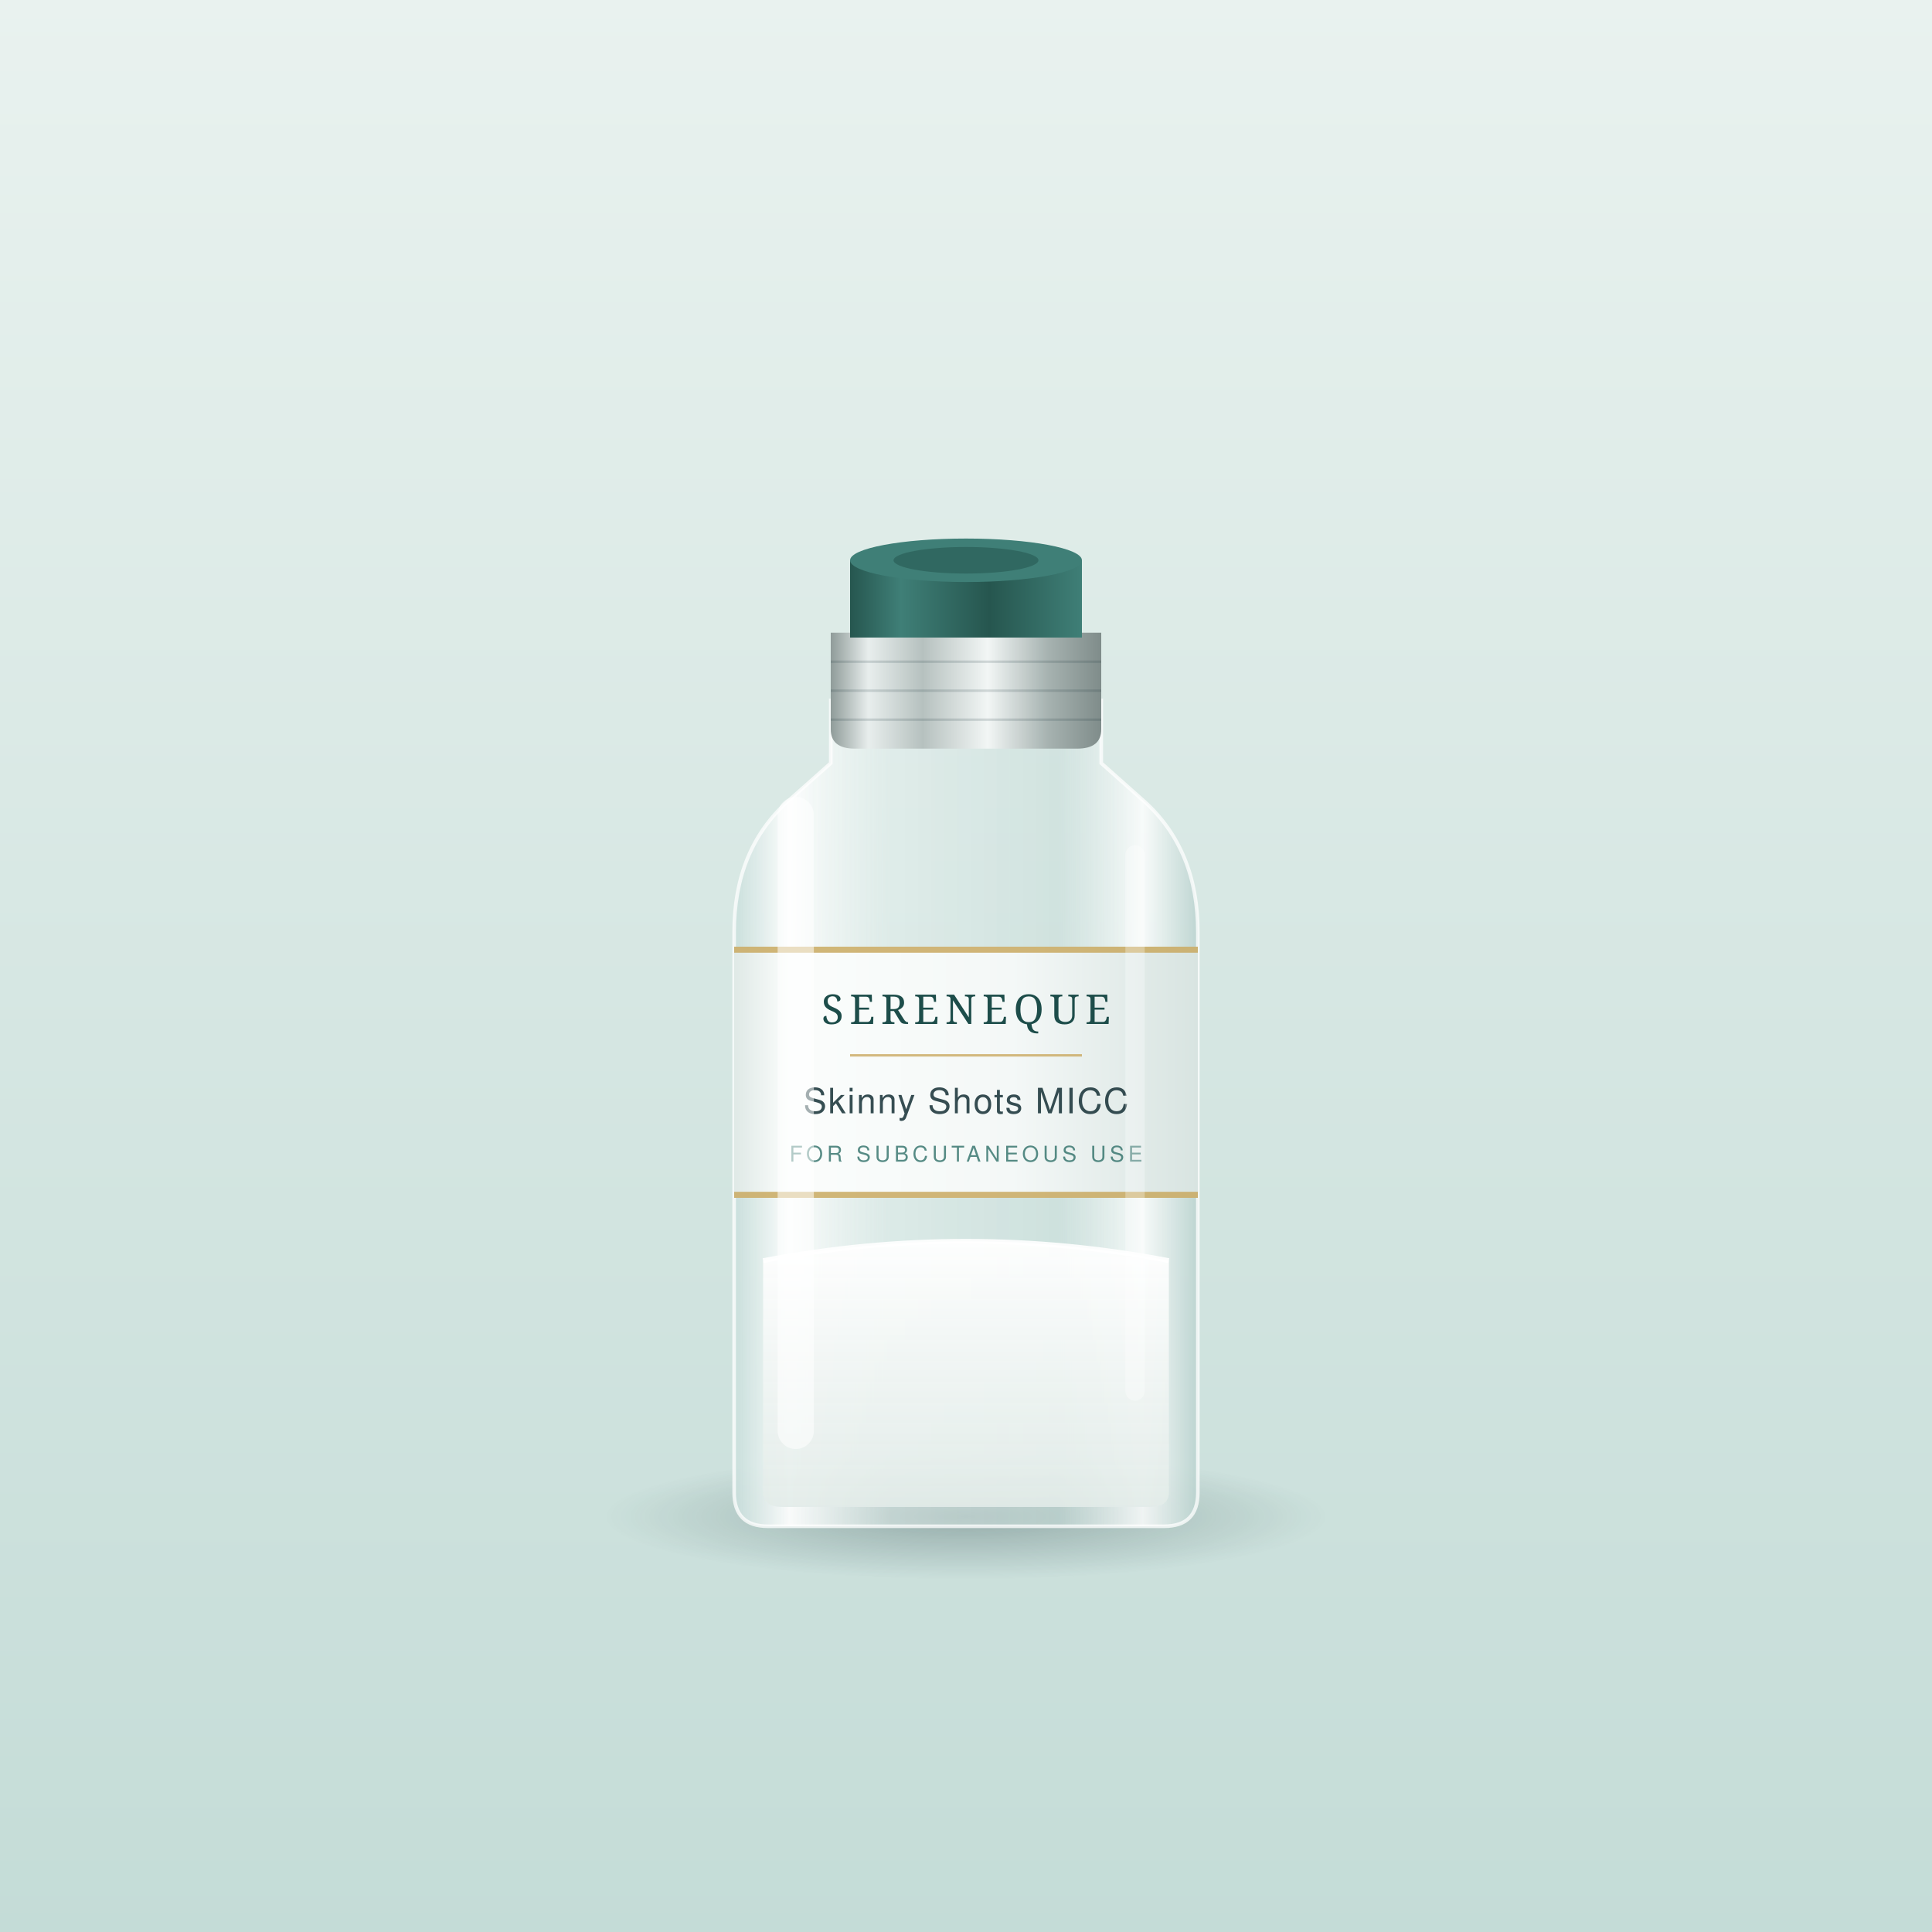
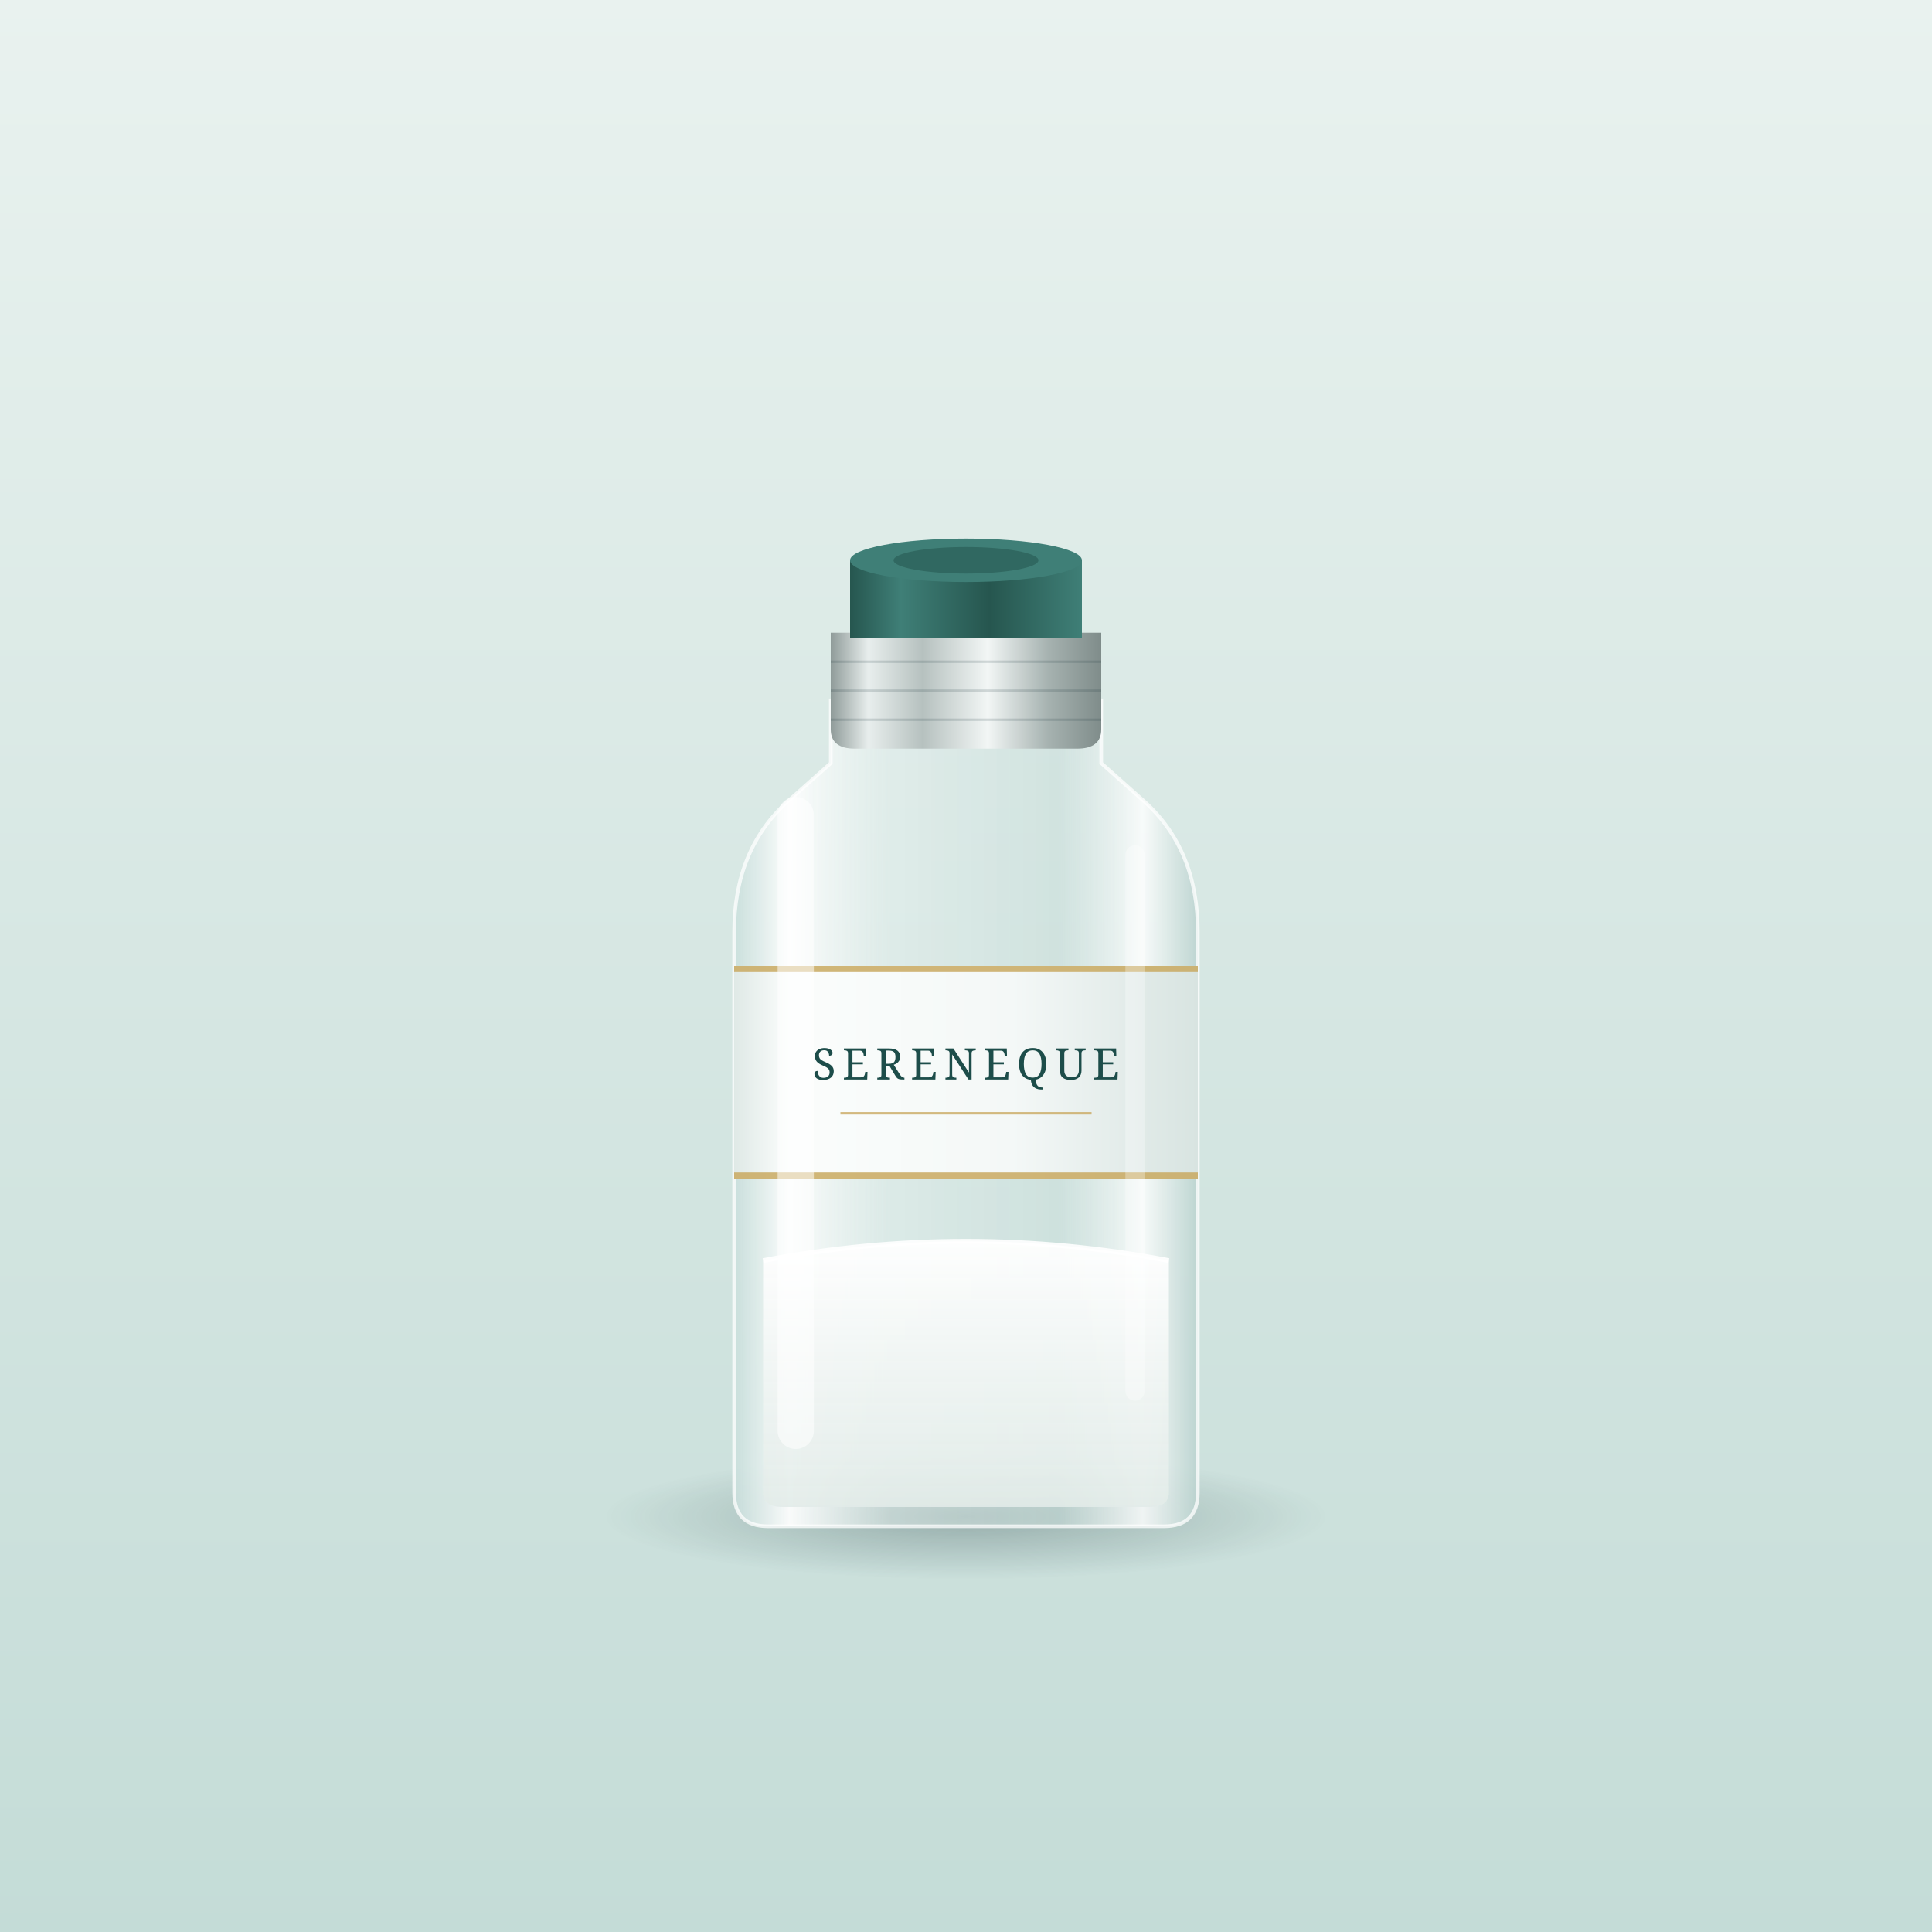
<svg xmlns="http://www.w3.org/2000/svg" viewBox="0 0 800 800" width="800" height="800">
  <defs>
    <linearGradient id="bg" x1="0" y1="0" x2="0" y2="1">
      <stop offset="0%" stop-color="#e9f2ef" />
      <stop offset="100%" stop-color="#c4dcd7" />
    </linearGradient>
    <linearGradient id="glass" x1="0" y1="0" x2="1" y2="0">
      <stop offset="0%" stop-color="#c8dedb" stop-opacity=".85" />
      <stop offset="12%" stop-color="#ffffff" stop-opacity=".92" />
      <stop offset="34%" stop-color="#e4efed" stop-opacity=".5" />
      <stop offset="70%" stop-color="#cadedb" stop-opacity=".55" />
      <stop offset="88%" stop-color="#ffffff" stop-opacity=".8" />
      <stop offset="100%" stop-color="#b9d2ce" stop-opacity=".85" />
    </linearGradient>
    <linearGradient id="alu" x1="0" y1="0" x2="1" y2="0">
      <stop offset="0%" stop-color="#8f9b99" />
      <stop offset="14%" stop-color="#e8eeed" />
      <stop offset="34%" stop-color="#b6c1bf" />
      <stop offset="58%" stop-color="#f2f6f5" />
      <stop offset="80%" stop-color="#a7b3b1" />
      <stop offset="100%" stop-color="#7f8c8a" />
    </linearGradient>
    <linearGradient id="cap" x1="0" y1="0" x2="1" y2="0">
      <stop offset="0%" stop-color="#26564f" />
      <stop offset="22%" stop-color="#3f7f77" />
      <stop offset="60%" stop-color="#26564f" />
      <stop offset="100%" stop-color="#3f7f77" />
    </linearGradient>
    <linearGradient id="lab" x1="0" y1="0" x2="1" y2="0">
      <stop offset="0%" stop-color="#dfe9e6" />
      <stop offset="12%" stop-color="#fbfdfc" />
      <stop offset="60%" stop-color="#f4f8f7" />
      <stop offset="100%" stop-color="#d8e4e1" />
    </linearGradient>
    <linearGradient id="powder" x1="0" y1="0" x2="0" y2="1">
      <stop offset="0%" stop-color="#ffffff" stop-opacity=".95" />
      <stop offset="100%" stop-color="#e3ece9" stop-opacity=".9" />
    </linearGradient>
    <radialGradient id="sh" cx="50%" cy="50%" r="50%">
      <stop offset="0%" stop-color="#143035" stop-opacity=".3" />
      <stop offset="100%" stop-color="#143035" stop-opacity="0" />
    </radialGradient>
  </defs>
  <rect width="800" height="800" fill="url(#bg)" />
  <ellipse cx="400" cy="628" rx="150" ry="26" fill="url(#sh)" />
  <path d="M304 618 v-232 q0 -34 22 -54 l18 -16 v-26 h112 v26 l18 16 q22 20 22 54 v232 q0 14 -14 14 h-164 q-14 0 -14 -14 z" fill="url(#glass)" stroke="#ffffff" stroke-opacity=".75" stroke-width="1.5" />
  <path d="M316 618 v-96 q84 -16 168 0 v96 q0 6 -8 6 h-152 q-8 0 -8 -6 z" fill="url(#powder)" />
  <path d="M316 522 q84 -16 168 0" fill="none" stroke="#ffffff" stroke-opacity=".9" stroke-width="2" />
-   <rect x="304" y="392" width="192" height="104" fill="url(#lab)" />
-   <rect x="304" y="392" width="192" height="2.5" fill="#c9a961" fill-opacity=".85" />
-   <rect x="304" y="493.5" width="192" height="2.5" fill="#c9a961" fill-opacity=".85" />
-   <text x="400" y="424" text-anchor="middle" font-family="Georgia,serif" font-size="17" letter-spacing="2.4" fill="#1d4d4a">SERENEQUE</text>
-   <line x1="352" y1="437" x2="448" y2="437" stroke="#c9a961" stroke-opacity=".8" stroke-width="1" />
-   <text x="400" y="461" text-anchor="middle" font-family="Helvetica,Arial,sans-serif" font-size="14.5" letter-spacing=".6" fill="#143035" fill-opacity=".85">Skinny Shots MICC</text>
-   <text x="400" y="481" text-anchor="middle" font-family="Helvetica,Arial,sans-serif" font-size="9" letter-spacing="1.6" fill="#2f6f68" fill-opacity=".8">FOR SUBCUTANEOUS USE</text>
+   <rect x="304" y="400" width="192" height="88" fill="url(#lab)" />
+   <rect x="304" y="400" width="192" height="2.5" fill="#c9a961" fill-opacity=".85" />
+   <rect x="304" y="485.5" width="192" height="2.5" fill="#c9a961" fill-opacity=".85" />
+   <text x="400" y="447" text-anchor="middle" font-family="Georgia,serif" font-size="18" letter-spacing="2.6" fill="#1d4d4a" fill-opacity="1">SERENEQUE</text>
+   <line x1="348" y1="461" x2="452" y2="461" stroke="#c9a961" stroke-opacity=".8" stroke-width="1" />
  <rect x="352" y="266" width="96" height="34" rx="4" fill="#5d6a68" />
  <path d="M344 262 h112 v40 q0 8 -10 8 h-92 q-10 0 -10 -8 z" fill="url(#alu)" />
  <g stroke="#143035" stroke-opacity=".16" stroke-width="1">
    <line x1="344" y1="274" x2="456" y2="274" />
    <line x1="344" y1="286" x2="456" y2="286" />
    <line x1="344" y1="298" x2="456" y2="298" />
  </g>
  <path d="M352 232 h96 v32 h-96 z" fill="url(#cap)" />
  <ellipse cx="400" cy="232" rx="48" ry="9" fill="#3f7f77" />
  <ellipse cx="400" cy="232" rx="30" ry="5.5" fill="#26564f" fill-opacity=".55" />
  <rect x="322" y="330" width="15" height="270" rx="7.5" fill="#ffffff" fill-opacity=".55" />
  <rect x="466" y="350" width="8" height="230" rx="4" fill="#ffffff" fill-opacity=".3" />
</svg>
